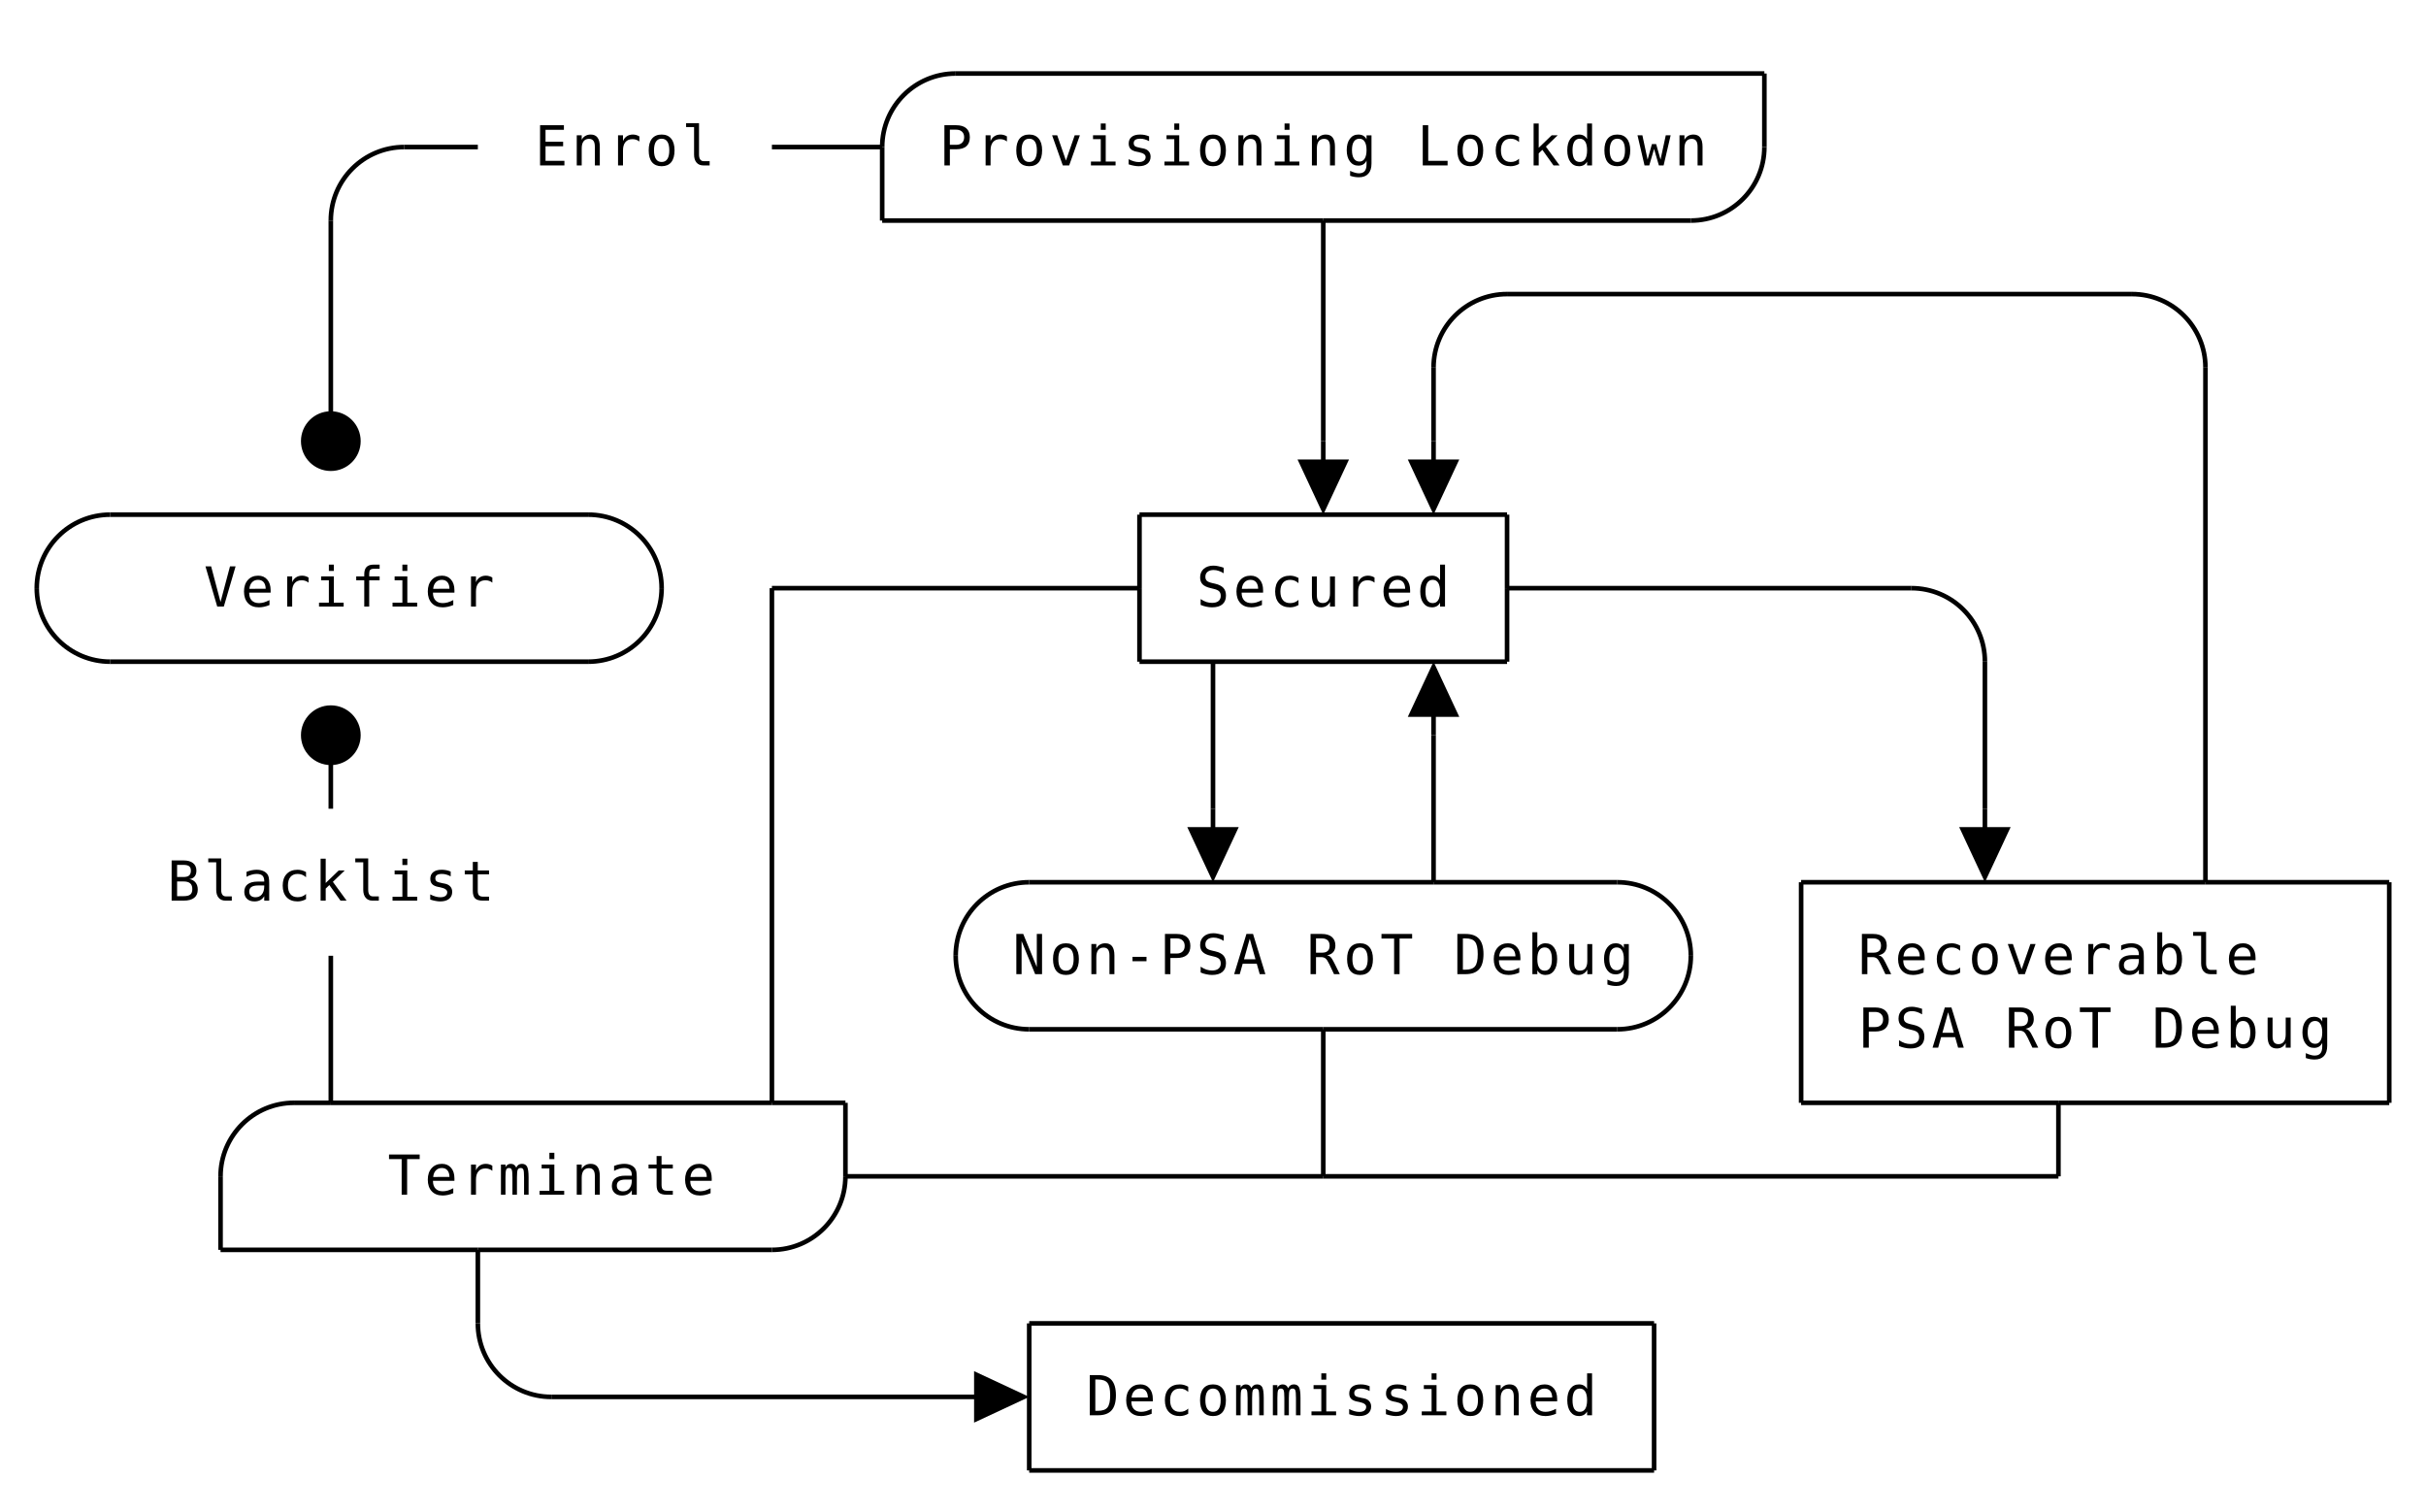
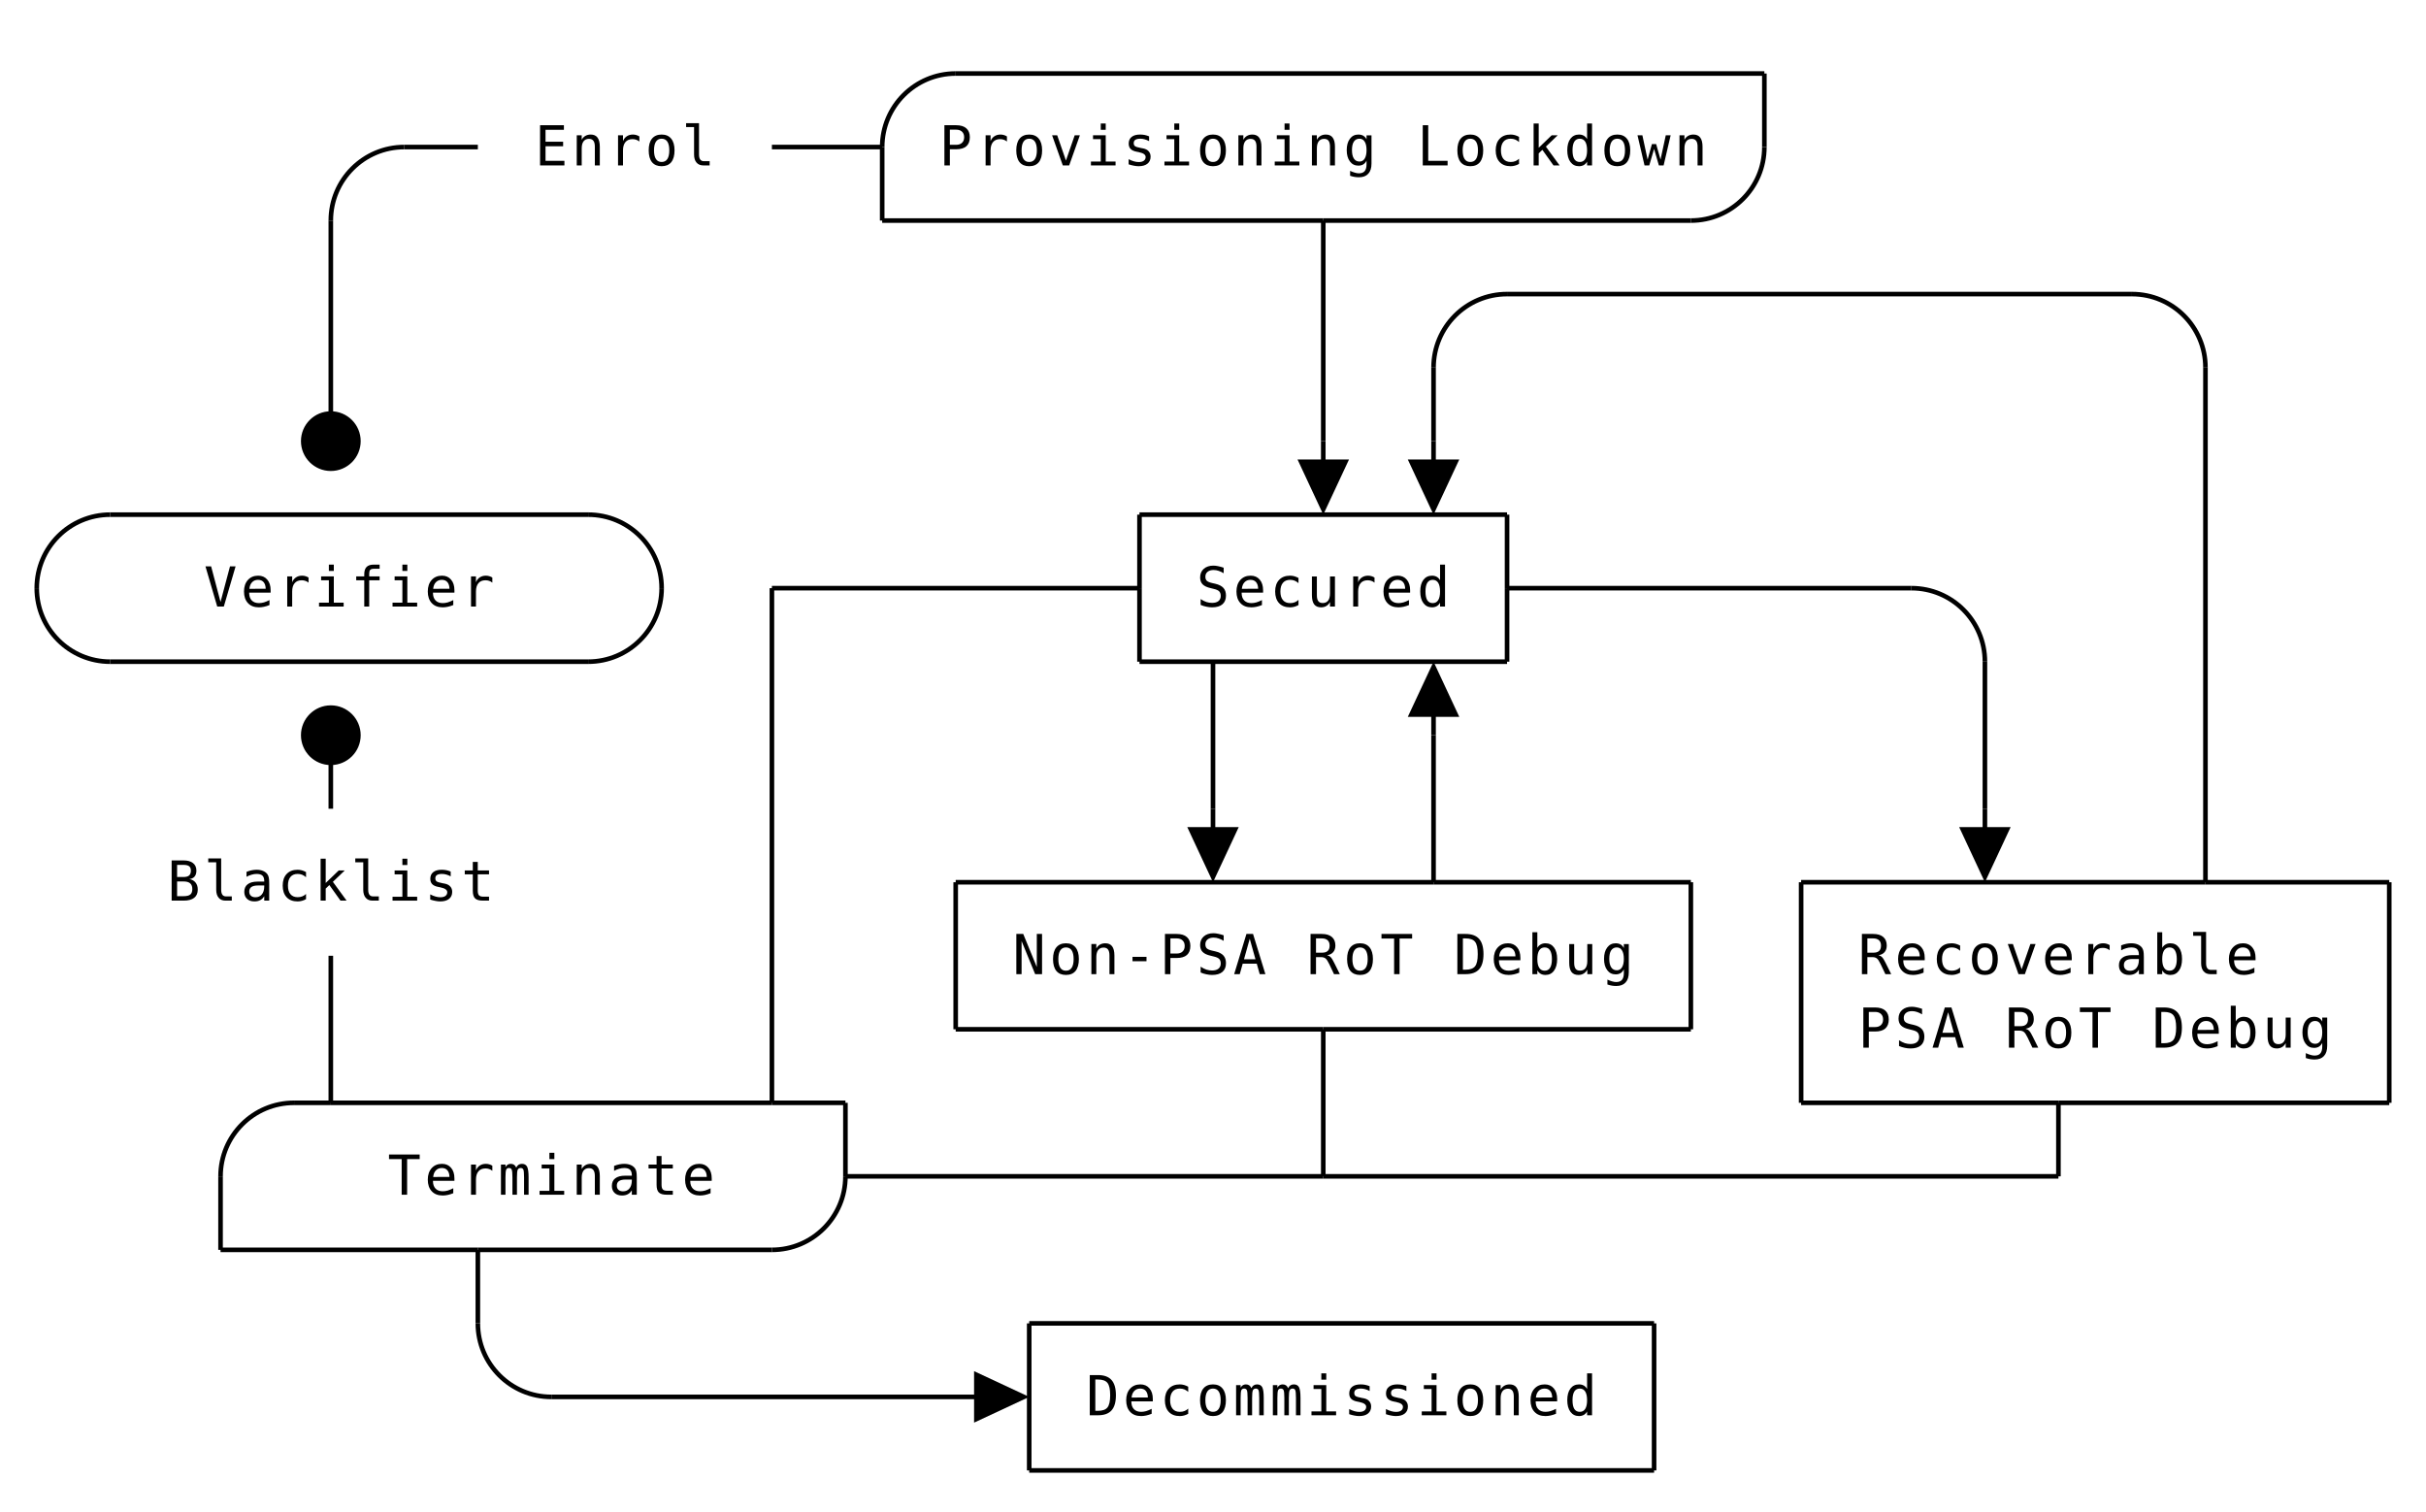
<svg xmlns="http://www.w3.org/2000/svg" class="diagram" version="1.1" height="329" width="528" viewBox="0 0 528.0 329.0">
  <g transform="translate(8,16)">
    <path d="M 200,0 L 376,0" fill="none" stroke="black" />
    <path d="M 80,16 L 96,16" fill="none" stroke="black" />
    <path d="M 160,16 L 184,16" fill="none" stroke="black" />
    <path d="M 184,32 L 280,32" fill="none" stroke="black" />
    <path d="M 280,32 L 360,32" fill="none" stroke="black" />
    <path d="M 320,48 L 456,48" fill="none" stroke="black" />
    <path d="M 16,96 L 120,96" fill="none" stroke="black" />
    <path d="M 240,96 L 320,96" fill="none" stroke="black" />
    <path d="M 160,112 L 240,112" fill="none" stroke="black" />
    <path d="M 320,112 L 408,112" fill="none" stroke="black" />
    <path d="M 16,128 L 120,128" fill="none" stroke="black" />
    <path d="M 240,128 L 256,128" fill="none" stroke="black" />
    <path d="M 256,128 L 320,128" fill="none" stroke="black" />
-     <path d="M 216,176 L 304,176" fill="none" stroke="black" />
-     <path d="M 304,176 L 344,176" fill="none" stroke="black" />
+     <path d="M 200,176 L 304,176" fill="none" stroke="black" />
+     <path d="M 304,176 L 360,176" fill="none" stroke="black" />
    <path d="M 384,176 L 472,176" fill="none" stroke="black" />
    <path d="M 472,176 L 512,176" fill="none" stroke="black" />
-     <path d="M 216,208 L 280,208" fill="none" stroke="black" />
-     <path d="M 280,208 L 344,208" fill="none" stroke="black" />
+     <path d="M 200,208 L 280,208" fill="none" stroke="black" />
+     <path d="M 280,208 L 360,208" fill="none" stroke="black" />
    <path d="M 56,224 L 64,224" fill="none" stroke="black" />
    <path d="M 64,224 L 160,224" fill="none" stroke="black" />
    <path d="M 160,224 L 176,224" fill="none" stroke="black" />
    <path d="M 384,224 L 440,224" fill="none" stroke="black" />
    <path d="M 440,224 L 512,224" fill="none" stroke="black" />
    <path d="M 176,240 L 280,240" fill="none" stroke="black" />
    <path d="M 280,240 L 440,240" fill="none" stroke="black" />
    <path d="M 40,256 L 96,256" fill="none" stroke="black" />
    <path d="M 96,256 L 160,256" fill="none" stroke="black" />
    <path d="M 216,272 L 352,272" fill="none" stroke="black" />
    <path d="M 112,288 L 208,288" fill="none" stroke="black" />
    <path d="M 216,304 L 352,304" fill="none" stroke="black" />
    <path d="M 40,240 L 40,256" fill="none" stroke="black" />
    <path d="M 64,32 L 64,80" fill="none" stroke="black" />
    <path d="M 64,144 L 64,160" fill="none" stroke="black" />
    <path d="M 64,192 L 64,224" fill="none" stroke="black" />
    <path d="M 96,256 L 96,272" fill="none" stroke="black" />
    <path d="M 160,112 L 160,224" fill="none" stroke="black" />
    <path d="M 176,224 L 176,240" fill="none" stroke="black" />
    <path d="M 184,16 L 184,32" fill="none" stroke="black" />
+     <path d="M 200,176 L 200,208" fill="none" stroke="black" />
    <path d="M 216,272 L 216,304" fill="none" stroke="black" />
    <path d="M 240,96 L 240,112" fill="none" stroke="black" />
    <path d="M 240,112 L 240,128" fill="none" stroke="black" />
    <path d="M 256,128 L 256,160" fill="none" stroke="black" />
    <path d="M 280,32 L 280,80" fill="none" stroke="black" />
    <path d="M 280,208 L 280,240" fill="none" stroke="black" />
    <path d="M 304,64 L 304,80" fill="none" stroke="black" />
    <path d="M 304,144 L 304,176" fill="none" stroke="black" />
    <path d="M 320,96 L 320,112" fill="none" stroke="black" />
    <path d="M 320,112 L 320,128" fill="none" stroke="black" />
    <path d="M 352,272 L 352,304" fill="none" stroke="black" />
+     <path d="M 360,176 L 360,208" fill="none" stroke="black" />
    <path d="M 376,0 L 376,16" fill="none" stroke="black" />
    <path d="M 384,176 L 384,224" fill="none" stroke="black" />
    <path d="M 424,128 L 424,160" fill="none" stroke="black" />
    <path d="M 440,224 L 440,240" fill="none" stroke="black" />
    <path d="M 472,64 L 472,176" fill="none" stroke="black" />
    <path d="M 512,176 L 512,224" fill="none" stroke="black" />
    <polygon points="216,288 204,282.4 204,293.6" transform="rotate(0, 208, 288)" fill="black" />
    <path d="M 256,160 L 256,168" fill="none" stroke="black" />
    <polygon points="272,160 260,154.4 260,165.6" transform="rotate(90, 256, 160)" fill="black" />
    <path d="M 280,80 L 280,88" fill="none" stroke="black" />
    <polygon points="296,80 284,74.4 284,85.6" transform="rotate(90, 280, 80)" fill="black" />
    <path d="M 304,80 L 304,88" fill="none" stroke="black" />
    <polygon points="320,80 308,74.4 308,85.6" transform="rotate(90, 304, 80)" fill="black" />
    <path d="M 304,136 L 304,144" fill="none" stroke="black" />
    <polygon points="320,144 308,138.4 308,149.6" transform="rotate(270, 304, 144)" fill="black" />
    <path d="M 424,160 L 424,168" fill="none" stroke="black" />
    <polygon points="440,160 428,154.4 428,165.6" transform="rotate(90, 424, 160)" fill="black" />
    <path d="M 200,0 A 16,16 0 0,0 184,16" fill="none" stroke="black" />
    <path d="M 80,16 A 16,16 0 0,0 64,32" fill="none" stroke="black" />
    <path d="M 376,16 A 16,16 0 0,1 360,32" fill="none" stroke="black" />
    <path d="M 320,48 A 16,16 0 0,0 304,64" fill="none" stroke="black" />
    <path d="M 456,48 A 16,16 0 0,1 472,64" fill="none" stroke="black" />
    <path d="M 16,96 A 16,16 0 0,0 0,112" fill="none" stroke="black" />
    <path d="M 120,96 A 16,16 0 0,1 136,112" fill="none" stroke="black" />
    <path d="M 408,112 A 16,16 0 0,1 424,128" fill="none" stroke="black" />
    <path d="M 0,112 A 16,16 0 0,0 16,128" fill="none" stroke="black" />
    <path d="M 136,112 A 16,16 0 0,1 120,128" fill="none" stroke="black" />
-     <path d="M 216,176 A 16,16 0 0,0 200,192" fill="none" stroke="black" />
-     <path d="M 344,176 A 16,16 0 0,1 360,192" fill="none" stroke="black" />
-     <path d="M 200,192 A 16,16 0 0,0 216,208" fill="none" stroke="black" />
-     <path d="M 360,192 A 16,16 0 0,1 344,208" fill="none" stroke="black" />
    <path d="M 56,224 A 16,16 0 0,0 40,240" fill="none" stroke="black" />
    <path d="M 176,240 A 16,16 0 0,1 160,256" fill="none" stroke="black" />
    <path d="M 96,272 A 16,16 0 0,0 112,288" fill="none" stroke="black" />
    <circle cx="64" cy="80" r="6" fill="black" stroke="black" />
    <circle cx="64" cy="144" r="6" fill="black" stroke="black" />
+     <text text-anchor="middle" font-family="monospace" x="56" y="116" fill="black" font-size="1em">r</text>
+     <text text-anchor="middle" font-family="monospace" x="296" y="196" fill="black" font-size="1em">T</text>
+     <text text-anchor="middle" font-family="monospace" x="296" y="292" fill="black" font-size="1em">s</text>
+     <text text-anchor="middle" font-family="monospace" x="208" y="20" fill="black" font-size="1em">r</text>
+     <text text-anchor="middle" font-family="monospace" x="360" y="20" fill="black" font-size="1em">n</text>
+     <text text-anchor="middle" font-family="monospace" x="80" y="116" fill="black" font-size="1em">i</text>
+     <text text-anchor="middle" font-family="monospace" x="264" y="116" fill="black" font-size="1em">e</text>
+     <text text-anchor="middle" font-family="monospace" x="280" y="196" fill="black" font-size="1em">R</text>
    <text text-anchor="middle" font-family="monospace" x="480" y="212" fill="black" font-size="1em">b</text>
+     <text text-anchor="middle" font-family="monospace" x="136" y="244" fill="black" font-size="1em">t</text>
+     <text text-anchor="middle" font-family="monospace" x="224" y="196" fill="black" font-size="1em">o</text>
+     <text text-anchor="middle" font-family="monospace" x="320" y="196" fill="black" font-size="1em">e</text>
+     <text text-anchor="middle" font-family="monospace" x="344" y="196" fill="black" font-size="1em">g</text>
+     <text text-anchor="middle" font-family="monospace" x="464" y="196" fill="black" font-size="1em">b</text>
+     <text text-anchor="middle" font-family="monospace" x="280" y="20" fill="black" font-size="1em">n</text>
+     <text text-anchor="middle" font-family="monospace" x="248" y="196" fill="black" font-size="1em">P</text>
+     <text text-anchor="middle" font-family="monospace" x="136" y="20" fill="black" font-size="1em">o</text>
+     <text text-anchor="middle" font-family="monospace" x="288" y="116" fill="black" font-size="1em">r</text>
+     <text text-anchor="middle" font-family="monospace" x="240" y="196" fill="black" font-size="1em">-</text>
+     <text text-anchor="middle" font-family="monospace" x="312" y="292" fill="black" font-size="1em">o</text>
+     <text text-anchor="middle" font-family="monospace" x="400" y="196" fill="black" font-size="1em">R</text>
+     <text text-anchor="middle" font-family="monospace" x="328" y="292" fill="black" font-size="1em">e</text>
+     <text text-anchor="middle" font-family="monospace" x="256" y="20" fill="black" font-size="1em">o</text>
+     <text text-anchor="middle" font-family="monospace" x="304" y="116" fill="black" font-size="1em">d</text>
+     <text text-anchor="middle" font-family="monospace" x="56" y="180" fill="black" font-size="1em">c</text>
+     <text text-anchor="middle" font-family="monospace" x="480" y="196" fill="black" font-size="1em">e</text>
+     <text text-anchor="middle" font-family="monospace" x="104" y="244" fill="black" font-size="1em">m</text>
+     <text text-anchor="middle" font-family="monospace" x="240" y="292" fill="black" font-size="1em">e</text>
+     <text text-anchor="middle" font-family="monospace" x="304" y="292" fill="black" font-size="1em">i</text>
+     <text text-anchor="middle" font-family="monospace" x="304" y="20" fill="black" font-size="1em">L</text>
+     <text text-anchor="middle" font-family="monospace" x="80" y="180" fill="black" font-size="1em">i</text>
+     <text text-anchor="middle" font-family="monospace" x="432" y="212" fill="black" font-size="1em">R</text>
+     <text text-anchor="middle" font-family="monospace" x="232" y="20" fill="black" font-size="1em">i</text>
+     <text text-anchor="middle" font-family="monospace" x="288" y="196" fill="black" font-size="1em">o</text>
+     <text text-anchor="middle" font-family="monospace" x="456" y="196" fill="black" font-size="1em">a</text>
+     <text text-anchor="middle" font-family="monospace" x="272" y="292" fill="black" font-size="1em">m</text>
+     <text text-anchor="middle" font-family="monospace" x="264" y="20" fill="black" font-size="1em">n</text>
+     <text text-anchor="middle" font-family="monospace" x="320" y="20" fill="black" font-size="1em">c</text>
+     <text text-anchor="middle" font-family="monospace" x="424" y="196" fill="black" font-size="1em">o</text>
+     <text text-anchor="middle" font-family="monospace" x="128" y="244" fill="black" font-size="1em">a</text>
+     <text text-anchor="middle" font-family="monospace" x="232" y="292" fill="black" font-size="1em">D</text>
+     <text text-anchor="middle" font-family="monospace" x="240" y="20" fill="black" font-size="1em">s</text>
+     <text text-anchor="middle" font-family="monospace" x="312" y="20" fill="black" font-size="1em">o</text>
+     <text text-anchor="middle" font-family="monospace" x="272" y="116" fill="black" font-size="1em">c</text>
+     <text text-anchor="middle" font-family="monospace" x="216" y="20" fill="black" font-size="1em">o</text>
+     <text text-anchor="middle" font-family="monospace" x="440" y="196" fill="black" font-size="1em">e</text>
+     <text text-anchor="middle" font-family="monospace" x="328" y="20" fill="black" font-size="1em">k</text>
+     <text text-anchor="middle" font-family="monospace" x="40" y="116" fill="black" font-size="1em">V</text>
+     <text text-anchor="middle" font-family="monospace" x="64" y="180" fill="black" font-size="1em">k</text>
+     <text text-anchor="middle" font-family="monospace" x="408" y="196" fill="black" font-size="1em">e</text>
+     <text text-anchor="middle" font-family="monospace" x="472" y="196" fill="black" font-size="1em">l</text>
+     <text text-anchor="middle" font-family="monospace" x="280" y="292" fill="black" font-size="1em">i</text>
+     <text text-anchor="middle" font-family="monospace" x="296" y="116" fill="black" font-size="1em">e</text>
+     <text text-anchor="middle" font-family="monospace" x="40" y="180" fill="black" font-size="1em">l</text>
+     <text text-anchor="middle" font-family="monospace" x="448" y="212" fill="black" font-size="1em">T</text>
+     <text text-anchor="middle" font-family="monospace" x="216" y="196" fill="black" font-size="1em">N</text>
+     <text text-anchor="middle" font-family="monospace" x="488" y="212" fill="black" font-size="1em">u</text>
+     <text text-anchor="middle" font-family="monospace" x="72" y="116" fill="black" font-size="1em">f</text>
+     <text text-anchor="middle" font-family="monospace" x="96" y="180" fill="black" font-size="1em">t</text>
+     <text text-anchor="middle" font-family="monospace" x="224" y="20" fill="black" font-size="1em">v</text>
+     <text text-anchor="middle" font-family="monospace" x="256" y="116" fill="black" font-size="1em">S</text>
+     <text text-anchor="middle" font-family="monospace" x="48" y="180" fill="black" font-size="1em">a</text>
+     <text text-anchor="middle" font-family="monospace" x="80" y="244" fill="black" font-size="1em">T</text>
+     <text text-anchor="middle" font-family="monospace" x="96" y="244" fill="black" font-size="1em">r</text>
+     <text text-anchor="middle" font-family="monospace" x="248" y="292" fill="black" font-size="1em">c</text>
    <text text-anchor="middle" font-family="monospace" x="336" y="292" fill="black" font-size="1em">d</text>
+     <text text-anchor="middle" font-family="monospace" x="112" y="20" fill="black" font-size="1em">E</text>
+     <text text-anchor="middle" font-family="monospace" x="432" y="196" fill="black" font-size="1em">v</text>
+     <text text-anchor="middle" font-family="monospace" x="464" y="212" fill="black" font-size="1em">D</text>
+     <text text-anchor="middle" font-family="monospace" x="144" y="244" fill="black" font-size="1em">e</text>
+     <text text-anchor="middle" font-family="monospace" x="288" y="20" fill="black" font-size="1em">g</text>
+     <text text-anchor="middle" font-family="monospace" x="88" y="116" fill="black" font-size="1em">e</text>
+     <text text-anchor="middle" font-family="monospace" x="400" y="212" fill="black" font-size="1em">P</text>
+     <text text-anchor="middle" font-family="monospace" x="288" y="292" fill="black" font-size="1em">s</text>
+     <text text-anchor="middle" font-family="monospace" x="64" y="116" fill="black" font-size="1em">i</text>
+     <text text-anchor="middle" font-family="monospace" x="280" y="116" fill="black" font-size="1em">u</text>
+     <text text-anchor="middle" font-family="monospace" x="264" y="196" fill="black" font-size="1em">A</text>
+     <text text-anchor="middle" font-family="monospace" x="440" y="212" fill="black" font-size="1em">o</text>
+     <text text-anchor="middle" font-family="monospace" x="88" y="244" fill="black" font-size="1em">e</text>
+     <text text-anchor="middle" font-family="monospace" x="320" y="292" fill="black" font-size="1em">n</text>
+     <text text-anchor="middle" font-family="monospace" x="328" y="196" fill="black" font-size="1em">b</text>
+     <text text-anchor="middle" font-family="monospace" x="336" y="20" fill="black" font-size="1em">d</text>
    <text text-anchor="middle" font-family="monospace" x="32" y="180" fill="black" font-size="1em">B</text>
+     <text text-anchor="middle" font-family="monospace" x="336" y="196" fill="black" font-size="1em">u</text>
+     <text text-anchor="middle" font-family="monospace" x="120" y="244" fill="black" font-size="1em">n</text>
    <text text-anchor="middle" font-family="monospace" x="256" y="292" fill="black" font-size="1em">o</text>
-     <text text-anchor="middle" font-family="monospace" x="280" y="292" fill="black" font-size="1em">i</text>
-     <text text-anchor="middle" font-family="monospace" x="328" y="292" fill="black" font-size="1em">e</text>
-     <text text-anchor="middle" font-family="monospace" x="80" y="180" fill="black" font-size="1em">i</text>
-     <text text-anchor="middle" font-family="monospace" x="296" y="196" fill="black" font-size="1em">T</text>
-     <text text-anchor="middle" font-family="monospace" x="224" y="20" fill="black" font-size="1em">v</text>
-     <text text-anchor="middle" font-family="monospace" x="328" y="20" fill="black" font-size="1em">k</text>
-     <text text-anchor="middle" font-family="monospace" x="360" y="20" fill="black" font-size="1em">n</text>
-     <text text-anchor="middle" font-family="monospace" x="336" y="196" fill="black" font-size="1em">u</text>
-     <text text-anchor="middle" font-family="monospace" x="472" y="196" fill="black" font-size="1em">l</text>
-     <text text-anchor="middle" font-family="monospace" x="288" y="292" fill="black" font-size="1em">s</text>
-     <text text-anchor="middle" font-family="monospace" x="296" y="292" fill="black" font-size="1em">s</text>
-     <text text-anchor="middle" font-family="monospace" x="320" y="20" fill="black" font-size="1em">c</text>
-     <text text-anchor="middle" font-family="monospace" x="64" y="180" fill="black" font-size="1em">k</text>
+     <text text-anchor="middle" font-family="monospace" x="416" y="196" fill="black" font-size="1em">c</text>
+     <text text-anchor="middle" font-family="monospace" x="448" y="196" fill="black" font-size="1em">r</text>
+     <text text-anchor="middle" font-family="monospace" x="144" y="20" fill="black" font-size="1em">l</text>
+     <text text-anchor="middle" font-family="monospace" x="200" y="20" fill="black" font-size="1em">P</text>
+     <text text-anchor="middle" font-family="monospace" x="344" y="20" fill="black" font-size="1em">o</text>
+     <text text-anchor="middle" font-family="monospace" x="416" y="212" fill="black" font-size="1em">A</text>
+     <text text-anchor="middle" font-family="monospace" x="496" y="212" fill="black" font-size="1em">g</text>
+     <text text-anchor="middle" font-family="monospace" x="72" y="180" fill="black" font-size="1em">l</text>
+     <text text-anchor="middle" font-family="monospace" x="256" y="196" fill="black" font-size="1em">S</text>
+     <text text-anchor="middle" font-family="monospace" x="120" y="20" fill="black" font-size="1em">n</text>
+     <text text-anchor="middle" font-family="monospace" x="128" y="20" fill="black" font-size="1em">r</text>
+     <text text-anchor="middle" font-family="monospace" x="96" y="116" fill="black" font-size="1em">r</text>
+     <text text-anchor="middle" font-family="monospace" x="48" y="116" fill="black" font-size="1em">e</text>
    <text text-anchor="middle" font-family="monospace" x="232" y="196" fill="black" font-size="1em">n</text>
-     <text text-anchor="middle" font-family="monospace" x="328" y="196" fill="black" font-size="1em">b</text>
-     <text text-anchor="middle" font-family="monospace" x="128" y="244" fill="black" font-size="1em">a</text>
-     <text text-anchor="middle" font-family="monospace" x="264" y="292" fill="black" font-size="1em">m</text>
-     <text text-anchor="middle" font-family="monospace" x="256" y="20" fill="black" font-size="1em">o</text>
-     <text text-anchor="middle" font-family="monospace" x="456" y="196" fill="black" font-size="1em">a</text>
-     <text text-anchor="middle" font-family="monospace" x="488" y="212" fill="black" font-size="1em">u</text>
-     <text text-anchor="middle" font-family="monospace" x="88" y="116" fill="black" font-size="1em">e</text>
-     <text text-anchor="middle" font-family="monospace" x="216" y="196" fill="black" font-size="1em">N</text>
-     <text text-anchor="middle" font-family="monospace" x="88" y="244" fill="black" font-size="1em">e</text>
-     <text text-anchor="middle" font-family="monospace" x="272" y="20" fill="black" font-size="1em">i</text>
-     <text text-anchor="middle" font-family="monospace" x="96" y="180" fill="black" font-size="1em">t</text>
-     <text text-anchor="middle" font-family="monospace" x="344" y="196" fill="black" font-size="1em">g</text>
-     <text text-anchor="middle" font-family="monospace" x="432" y="212" fill="black" font-size="1em">R</text>
-     <text text-anchor="middle" font-family="monospace" x="232" y="292" fill="black" font-size="1em">D</text>
-     <text text-anchor="middle" font-family="monospace" x="144" y="20" fill="black" font-size="1em">l</text>
-     <text text-anchor="middle" font-family="monospace" x="144" y="244" fill="black" font-size="1em">e</text>
-     <text text-anchor="middle" font-family="monospace" x="280" y="20" fill="black" font-size="1em">n</text>
-     <text text-anchor="middle" font-family="monospace" x="48" y="116" fill="black" font-size="1em">e</text>
-     <text text-anchor="middle" font-family="monospace" x="72" y="116" fill="black" font-size="1em">f</text>
-     <text text-anchor="middle" font-family="monospace" x="88" y="180" fill="black" font-size="1em">s</text>
-     <text text-anchor="middle" font-family="monospace" x="224" y="196" fill="black" font-size="1em">o</text>
-     <text text-anchor="middle" font-family="monospace" x="400" y="212" fill="black" font-size="1em">P</text>
-     <text text-anchor="middle" font-family="monospace" x="312" y="20" fill="black" font-size="1em">o</text>
-     <text text-anchor="middle" font-family="monospace" x="248" y="196" fill="black" font-size="1em">P</text>
-     <text text-anchor="middle" font-family="monospace" x="336" y="20" fill="black" font-size="1em">d</text>
-     <text text-anchor="middle" font-family="monospace" x="40" y="116" fill="black" font-size="1em">V</text>
-     <text text-anchor="middle" font-family="monospace" x="240" y="196" fill="black" font-size="1em">-</text>
-     <text text-anchor="middle" font-family="monospace" x="264" y="196" fill="black" font-size="1em">A</text>
+     <text text-anchor="middle" font-family="monospace" x="352" y="20" fill="black" font-size="1em">w</text>
    <text text-anchor="middle" font-family="monospace" x="312" y="196" fill="black" font-size="1em">D</text>
-     <text text-anchor="middle" font-family="monospace" x="304" y="292" fill="black" font-size="1em">i</text>
-     <text text-anchor="middle" font-family="monospace" x="280" y="116" fill="black" font-size="1em">u</text>
-     <text text-anchor="middle" font-family="monospace" x="48" y="180" fill="black" font-size="1em">a</text>
-     <text text-anchor="middle" font-family="monospace" x="408" y="212" fill="black" font-size="1em">S</text>
-     <text text-anchor="middle" font-family="monospace" x="80" y="244" fill="black" font-size="1em">T</text>
-     <text text-anchor="middle" font-family="monospace" x="120" y="20" fill="black" font-size="1em">n</text>
-     <text text-anchor="middle" font-family="monospace" x="72" y="180" fill="black" font-size="1em">l</text>
-     <text text-anchor="middle" font-family="monospace" x="240" y="20" fill="black" font-size="1em">s</text>
-     <text text-anchor="middle" font-family="monospace" x="288" y="20" fill="black" font-size="1em">g</text>
    <text text-anchor="middle" font-family="monospace" x="472" y="212" fill="black" font-size="1em">e</text>
    <text text-anchor="middle" font-family="monospace" x="112" y="244" fill="black" font-size="1em">i</text>
-     <text text-anchor="middle" font-family="monospace" x="312" y="292" fill="black" font-size="1em">o</text>
-     <text text-anchor="middle" font-family="monospace" x="496" y="212" fill="black" font-size="1em">g</text>
-     <text text-anchor="middle" font-family="monospace" x="96" y="244" fill="black" font-size="1em">r</text>
-     <text text-anchor="middle" font-family="monospace" x="96" y="116" fill="black" font-size="1em">r</text>
-     <text text-anchor="middle" font-family="monospace" x="304" y="116" fill="black" font-size="1em">d</text>
+     <text text-anchor="middle" font-family="monospace" x="264" y="292" fill="black" font-size="1em">m</text>
    <text text-anchor="middle" font-family="monospace" x="248" y="20" fill="black" font-size="1em">i</text>
-     <text text-anchor="middle" font-family="monospace" x="264" y="116" fill="black" font-size="1em">e</text>
-     <text text-anchor="middle" font-family="monospace" x="288" y="116" fill="black" font-size="1em">r</text>
-     <text text-anchor="middle" font-family="monospace" x="240" y="292" fill="black" font-size="1em">e</text>
-     <text text-anchor="middle" font-family="monospace" x="440" y="196" fill="black" font-size="1em">e</text>
-     <text text-anchor="middle" font-family="monospace" x="344" y="20" fill="black" font-size="1em">o</text>
-     <text text-anchor="middle" font-family="monospace" x="416" y="196" fill="black" font-size="1em">c</text>
-     <text text-anchor="middle" font-family="monospace" x="128" y="20" fill="black" font-size="1em">r</text>
-     <text text-anchor="middle" font-family="monospace" x="208" y="20" fill="black" font-size="1em">r</text>
-     <text text-anchor="middle" font-family="monospace" x="64" y="116" fill="black" font-size="1em">i</text>
-     <text text-anchor="middle" font-family="monospace" x="400" y="196" fill="black" font-size="1em">R</text>
-     <text text-anchor="middle" font-family="monospace" x="448" y="212" fill="black" font-size="1em">T</text>
-     <text text-anchor="middle" font-family="monospace" x="216" y="20" fill="black" font-size="1em">o</text>
-     <text text-anchor="middle" font-family="monospace" x="288" y="196" fill="black" font-size="1em">o</text>
-     <text text-anchor="middle" font-family="monospace" x="432" y="196" fill="black" font-size="1em">v</text>
-     <text text-anchor="middle" font-family="monospace" x="320" y="292" fill="black" font-size="1em">n</text>
-     <text text-anchor="middle" font-family="monospace" x="56" y="116" fill="black" font-size="1em">r</text>
-     <text text-anchor="middle" font-family="monospace" x="424" y="196" fill="black" font-size="1em">o</text>
-     <text text-anchor="middle" font-family="monospace" x="256" y="196" fill="black" font-size="1em">S</text>
-     <text text-anchor="middle" font-family="monospace" x="408" y="196" fill="black" font-size="1em">e</text>
-     <text text-anchor="middle" font-family="monospace" x="104" y="244" fill="black" font-size="1em">m</text>
-     <text text-anchor="middle" font-family="monospace" x="480" y="196" fill="black" font-size="1em">e</text>
-     <text text-anchor="middle" font-family="monospace" x="120" y="244" fill="black" font-size="1em">n</text>
-     <text text-anchor="middle" font-family="monospace" x="136" y="244" fill="black" font-size="1em">t</text>
-     <text text-anchor="middle" font-family="monospace" x="272" y="116" fill="black" font-size="1em">c</text>
-     <text text-anchor="middle" font-family="monospace" x="296" y="116" fill="black" font-size="1em">e</text>
-     <text text-anchor="middle" font-family="monospace" x="272" y="292" fill="black" font-size="1em">m</text>
-     <text text-anchor="middle" font-family="monospace" x="264" y="20" fill="black" font-size="1em">n</text>
-     <text text-anchor="middle" font-family="monospace" x="256" y="116" fill="black" font-size="1em">S</text>
-     <text text-anchor="middle" font-family="monospace" x="56" y="180" fill="black" font-size="1em">c</text>
-     <text text-anchor="middle" font-family="monospace" x="440" y="212" fill="black" font-size="1em">o</text>
-     <text text-anchor="middle" font-family="monospace" x="304" y="20" fill="black" font-size="1em">L</text>
-     <text text-anchor="middle" font-family="monospace" x="280" y="196" fill="black" font-size="1em">R</text>
-     <text text-anchor="middle" font-family="monospace" x="464" y="196" fill="black" font-size="1em">b</text>
-     <text text-anchor="middle" font-family="monospace" x="448" y="196" fill="black" font-size="1em">r</text>
-     <text text-anchor="middle" font-family="monospace" x="416" y="212" fill="black" font-size="1em">A</text>
-     <text text-anchor="middle" font-family="monospace" x="112" y="20" fill="black" font-size="1em">E</text>
-     <text text-anchor="middle" font-family="monospace" x="352" y="20" fill="black" font-size="1em">w</text>
-     <text text-anchor="middle" font-family="monospace" x="80" y="116" fill="black" font-size="1em">i</text>
-     <text text-anchor="middle" font-family="monospace" x="320" y="196" fill="black" font-size="1em">e</text>
-     <text text-anchor="middle" font-family="monospace" x="248" y="292" fill="black" font-size="1em">c</text>
-     <text text-anchor="middle" font-family="monospace" x="136" y="20" fill="black" font-size="1em">o</text>
-     <text text-anchor="middle" font-family="monospace" x="200" y="20" fill="black" font-size="1em">P</text>
-     <text text-anchor="middle" font-family="monospace" x="232" y="20" fill="black" font-size="1em">i</text>
-     <text text-anchor="middle" font-family="monospace" x="40" y="180" fill="black" font-size="1em">l</text>
-     <text text-anchor="middle" font-family="monospace" x="464" y="212" fill="black" font-size="1em">D</text>
+     <text text-anchor="middle" font-family="monospace" x="88" y="180" fill="black" font-size="1em">s</text>
+     <text text-anchor="middle" font-family="monospace" x="272" y="20" fill="black" font-size="1em">i</text>
+     <text text-anchor="middle" font-family="monospace" x="408" y="212" fill="black" font-size="1em">S</text>
  </g>
</svg>
